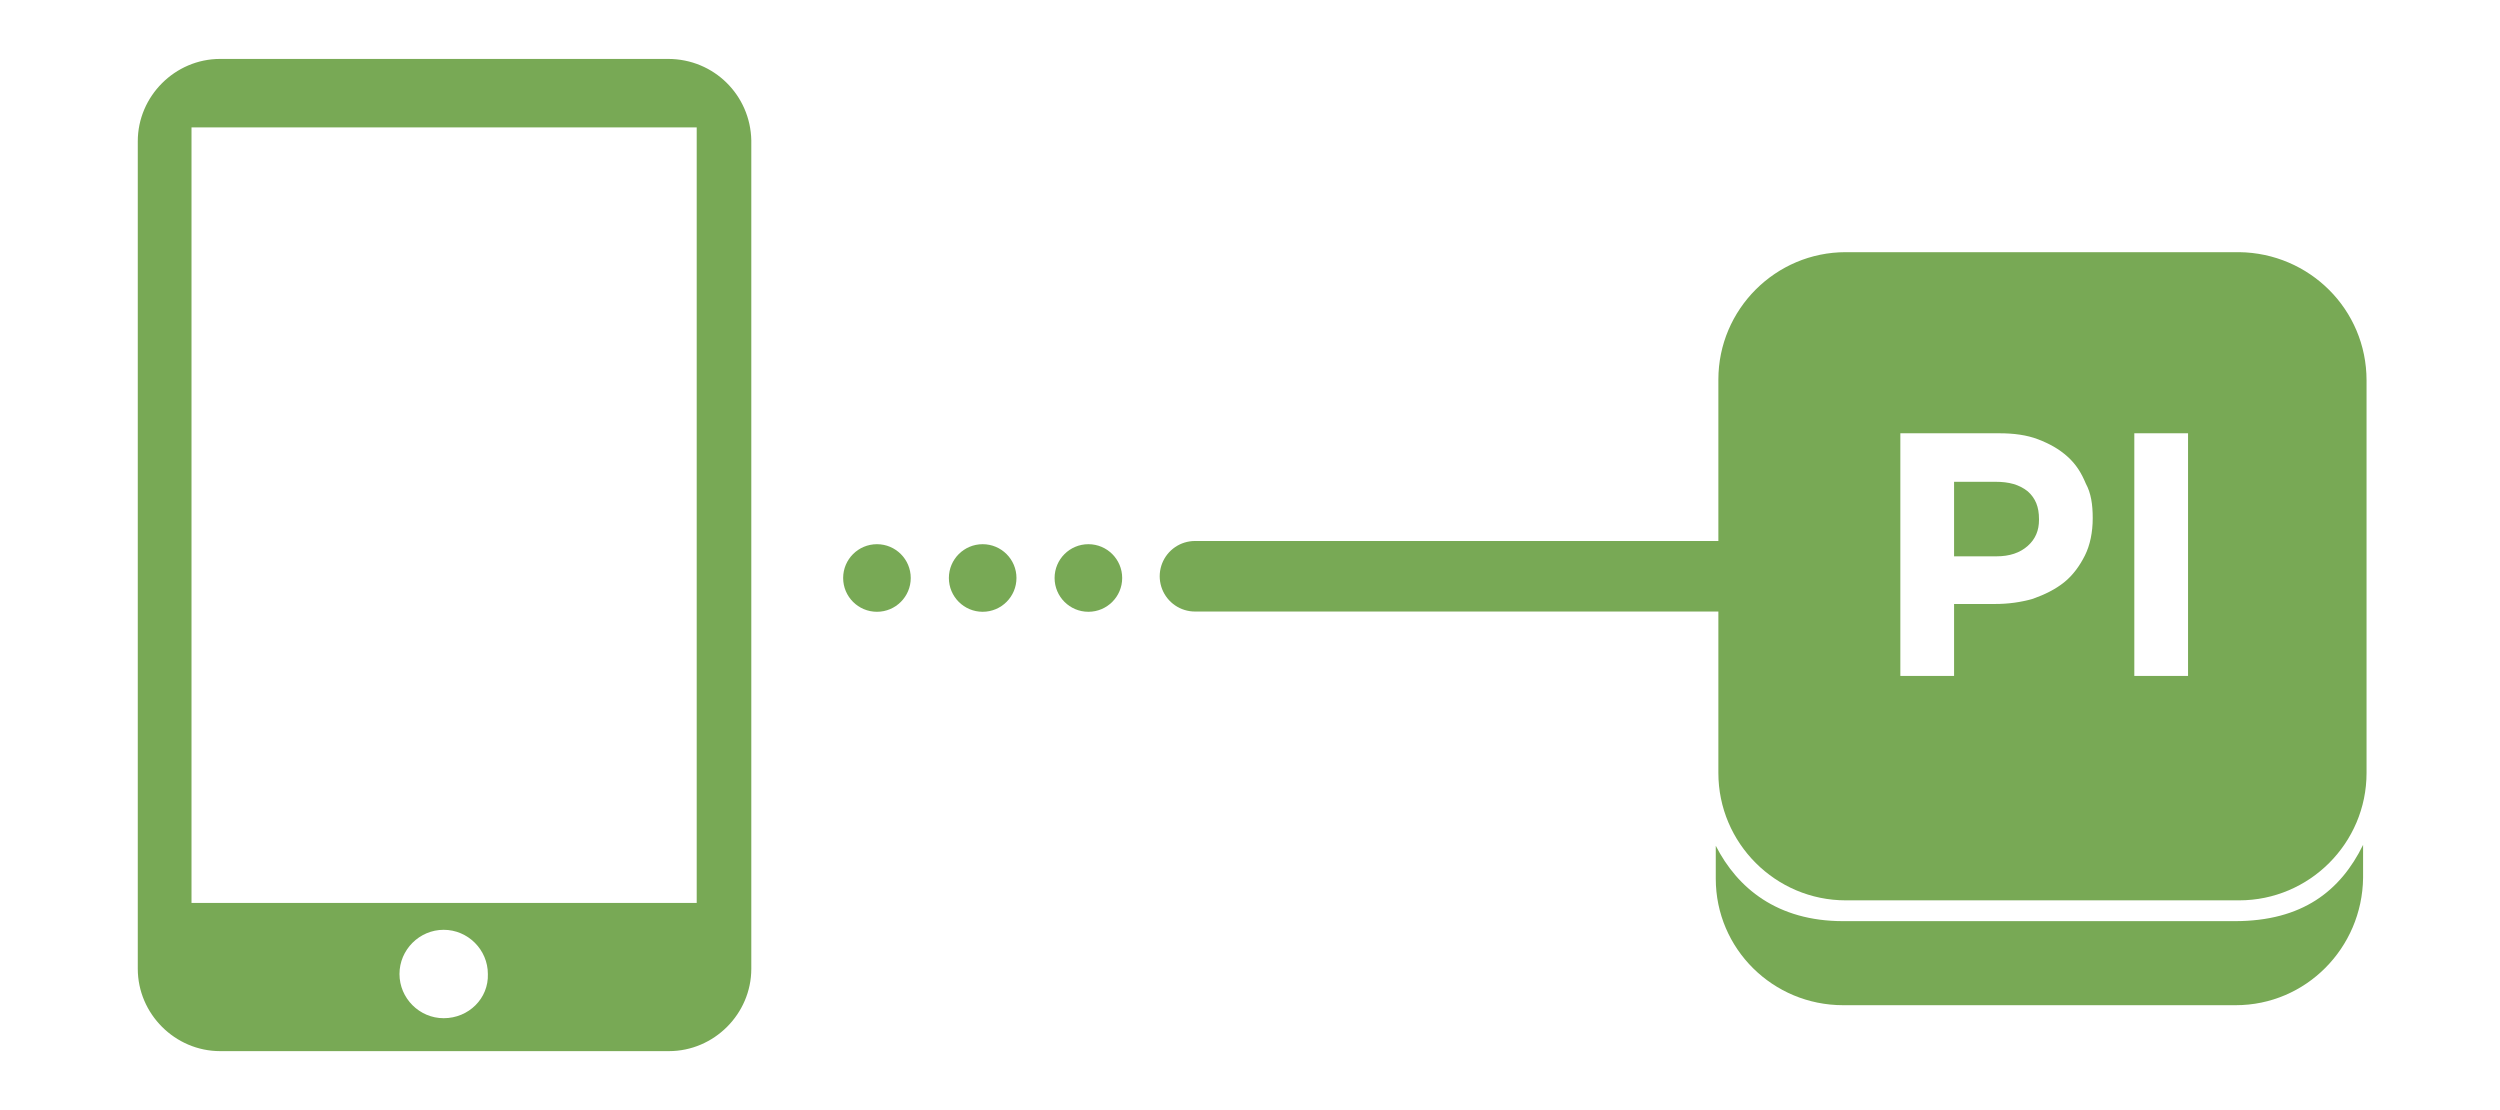
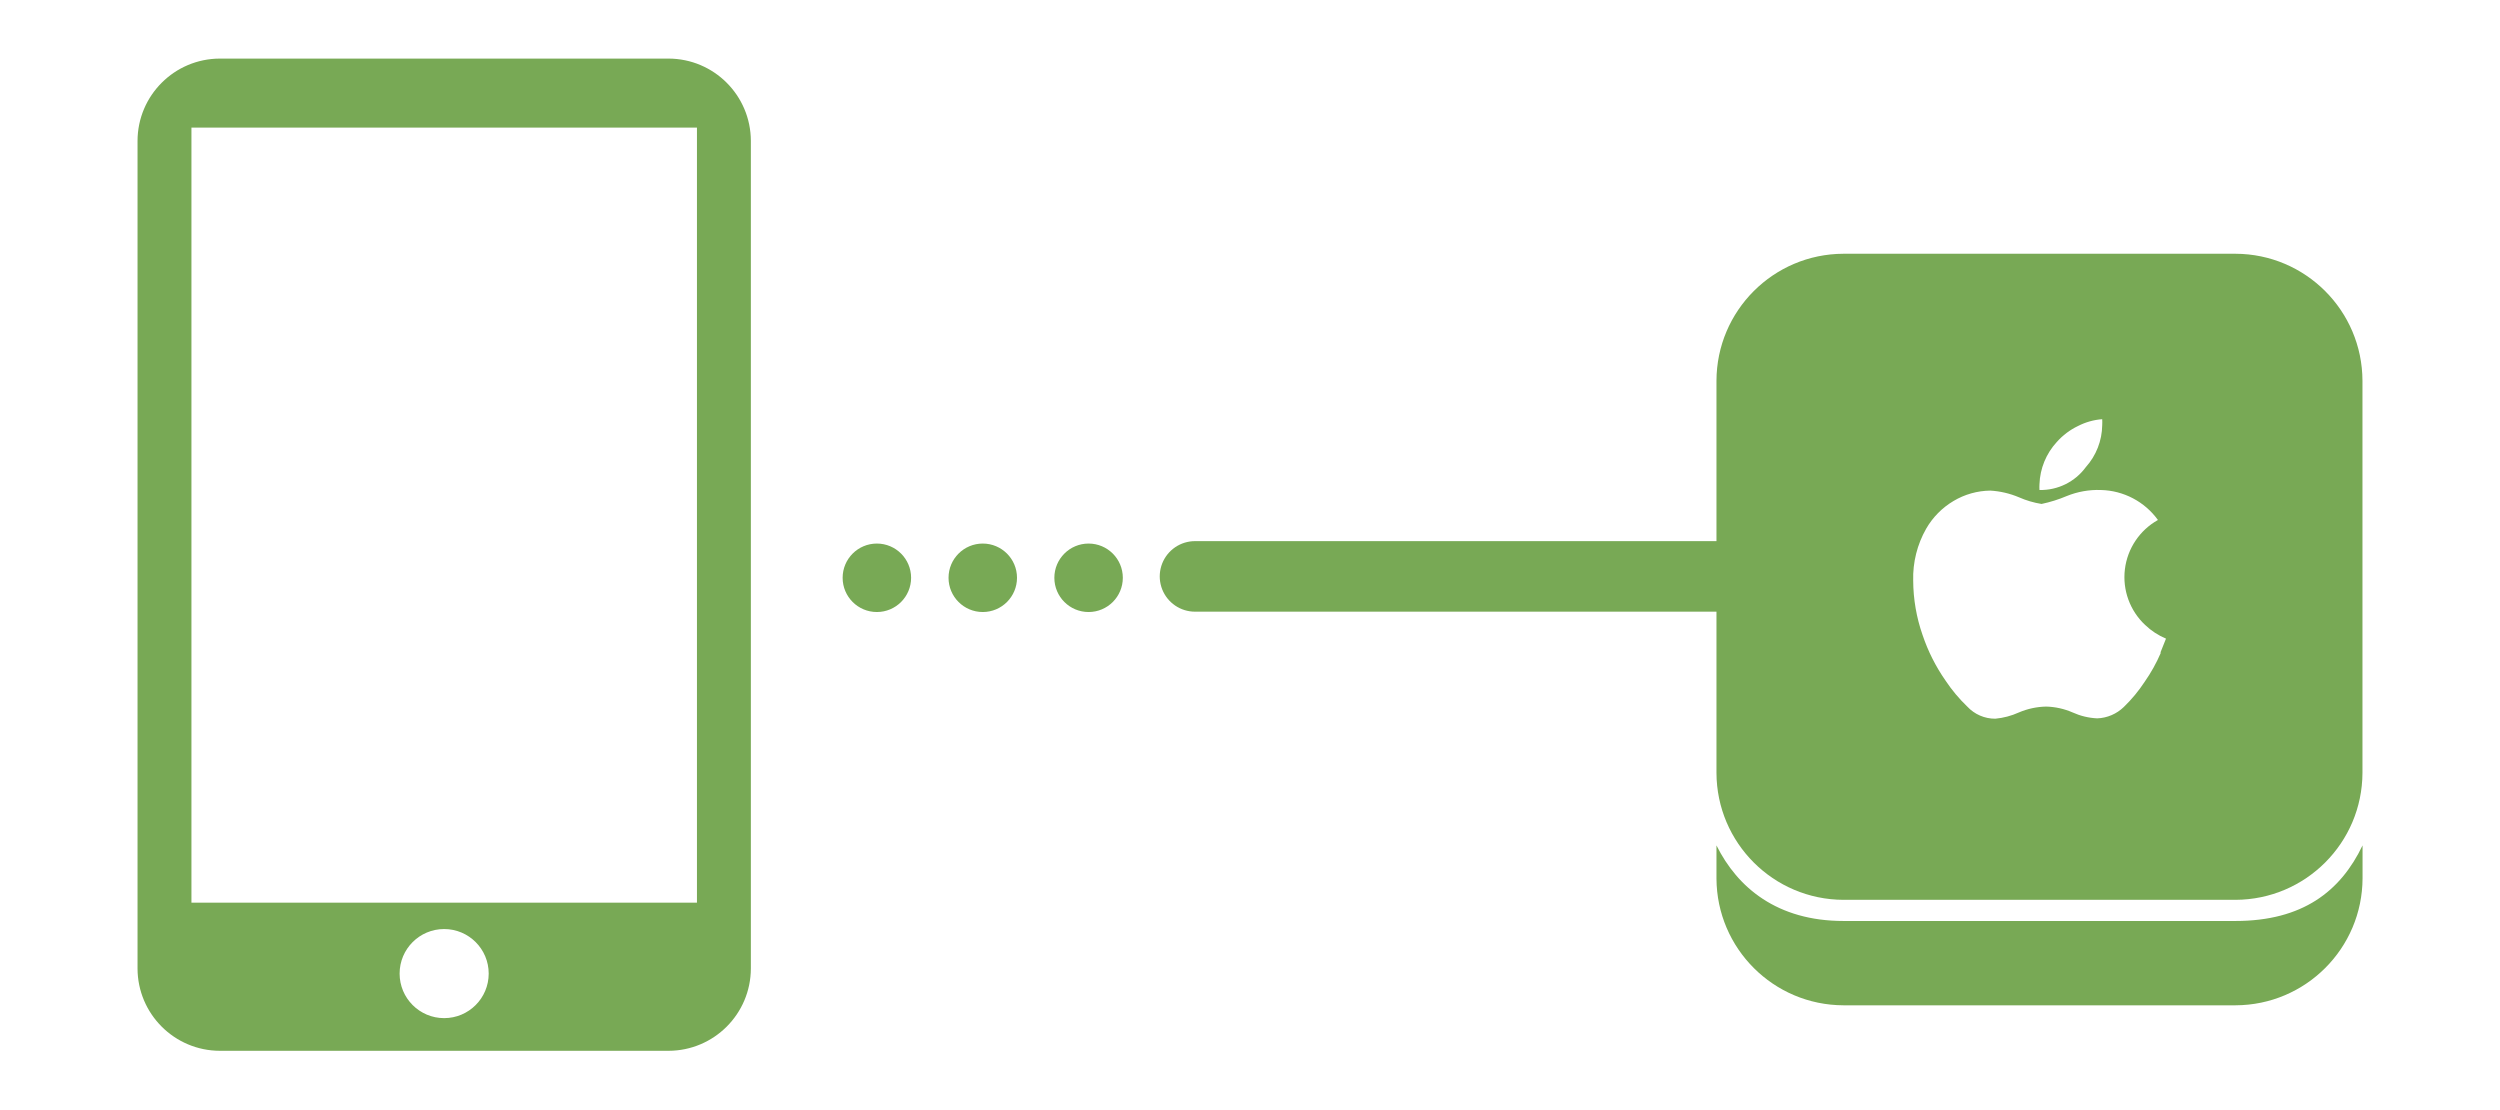
- <svg xmlns="http://www.w3.org/2000/svg" version="1.1" id="Calque_1" x="0px" y="0px" viewBox="0 0 288.5 128" style="enable-background:new 0 0 288.5 128;" xml:space="preserve">
-   <style type="text/css">
- 	.st0{fill:#78A955;}
- 	.st1{fill:none;stroke:#78A955;stroke-width:8.14;stroke-linecap:round;stroke-miterlimit:10;}
- </style>
-   <g id="N_JOY">
-     <path class="st0" d="M77.1,6.8H25.4c-5.2,0-9.5,4.3-9.5,9.5v95.5c0,5.2,4.3,9.5,9.5,9.5h51.8c5.2,0,9.5-4.3,9.5-9.5V16.2   C86.6,11,82.4,6.8,77.1,6.8z M51.2,117.5c-2.8,0-5.1-2.3-5.1-5.1s2.3-5.1,5.1-5.1c2.8,0,5.1,2.3,5.1,5.1l0,0   C56.4,115.2,54.1,117.5,51.2,117.5z M80.4,104.2H22.1V14.7h58.3V104.2z" />
-     <path class="st0" d="M257.9,106.3h-45.2c-7.6,0-12.2-3.8-14.7-8.7v3.8c0,8.1,6.6,14.6,14.7,14.6H258c8.1,0,14.6-6.6,14.7-14.7v-3.8   C270.1,102.8,265.7,106.3,257.9,106.3z" />
-     <line class="st1" x1="202.3" y1="66.5" x2="137.9" y2="66.5" />
-     <circle class="st0" cx="125.6" cy="66.7" r="3.9" />
-     <circle class="st0" cx="113.4" cy="66.7" r="3.9" />
-     <circle class="st0" cx="101.2" cy="66.7" r="3.9" />
-     <g>
-       <path class="st0" d="M258.4,29.1H213c-8.1,0-14.7,6.6-14.7,14.7v45.4c0,8.1,6.6,14.7,14.7,14.7h45.4c8.1,0,14.7-6.6,14.7-14.7    V43.9C273.1,35.7,266.5,29.2,258.4,29.1z M241.5,59.8c0,1.6-0.3,3.1-0.9,4.3c-0.6,1.2-1.4,2.3-2.4,3.1c-1,0.8-2.2,1.4-3.6,1.9    c-1.4,0.4-2.8,0.6-4.4,0.6h-4.7V78h-6.2V50h11.4c1.7,0,3.2,0.2,4.5,0.7c1.3,0.5,2.4,1.1,3.4,2s1.6,1.9,2.1,3.1    C241.3,56.9,241.5,58.2,241.5,59.8L241.5,59.8z M252.5,78h-6.2V50h6.2V78z" />
-       <path class="st0" d="M230.3,55.6h-4.8v8.6h4.9c1.5,0,2.7-0.4,3.6-1.2c0.9-0.8,1.3-1.8,1.3-3v-0.1c0-1.4-0.4-2.4-1.3-3.2    C233,55.9,231.8,55.6,230.3,55.6z" />
-     </g>
+ <svg xmlns="http://www.w3.org/2000/svg" viewBox="0 0 288.47 128">
+   <defs>
+     <style>.cls-1{fill:#78a955;}.cls-2{fill:none;stroke:#78a955;stroke-linecap:round;stroke-miterlimit:10;stroke-width:8.14px;}</style>
+   </defs>
+   <g id="N_JOY" data-name="N'JOY">
+     <path class="cls-1" d="M77.14,6.76H25.37a9.52,9.52,0,0,0-9.5,9.5v95.49a9.52,9.52,0,0,0,9.5,9.5H77.14a9.52,9.52,0,0,0,9.5-9.5V16.25A9.52,9.52,0,0,0,77.14,6.76ZM51.25,117.48a5.14,5.14,0,1,1,5.14-5.14A5.14,5.14,0,0,1,51.25,117.48Zm29.17-13.32H22.09V14.72H80.42Z" />
+     <path class="cls-1" d="M257.94,106.27H212.72c-7.65,0-12.24-3.85-14.66-8.72v3.83A14.7,14.7,0,0,0,212.72,116h45.23a14.7,14.7,0,0,0,14.66-14.66V97.55C270.08,102.84,265.7,106.27,257.94,106.27Z" />
+     <path class="cls-1" d="M257.94,29.28H212.72a14.7,14.7,0,0,0-14.66,14.66V89.17a14.7,14.7,0,0,0,14.66,14.66h45.23A14.7,14.7,0,0,0,272.6,89.17V43.94A14.7,14.7,0,0,0,257.94,29.28ZM237.33,51a7.73,7.73,0,0,1,2.44-1.84,7.29,7.29,0,0,1,2.8-.79,6.28,6.28,0,0,1,0,.69,7.38,7.38,0,0,1-1.89,4.84,6.45,6.45,0,0,1-5.35,2.64,5.38,5.38,0,0,1,0-.66A7.58,7.58,0,0,1,237.33,51Zm12,24.33a18.8,18.8,0,0,1-1.86,3.34,17,17,0,0,1-2.4,2.9A4.65,4.65,0,0,1,242,82.89a7.72,7.72,0,0,1-2.84-.68,8.16,8.16,0,0,0-3.06-.68,8.44,8.44,0,0,0-3.15.68,8.47,8.47,0,0,1-2.72.72A4.38,4.38,0,0,1,227,81.53a17.84,17.84,0,0,1-2.51-3,20.73,20.73,0,0,1-2.65-5.26A19.27,19.27,0,0,1,220.76,67a11.46,11.46,0,0,1,1.5-6,8.82,8.82,0,0,1,3.15-3.19,8.48,8.48,0,0,1,4.26-1.2,10,10,0,0,1,3.29.77,10.59,10.59,0,0,0,2.61.77,15.64,15.64,0,0,0,2.9-.91,9.58,9.58,0,0,1,3.94-.7A8.36,8.36,0,0,1,249,60a7.56,7.56,0,0,0-1.47,12.12,7.88,7.88,0,0,0,2.4,1.57Q249.61,74.52,249.29,75.29Z" />
+     <line class="cls-2" x1="202.32" y1="66.51" x2="137.89" y2="66.51" />
+     <circle class="cls-1" cx="125.61" cy="66.67" r="3.95" />
+     <circle class="cls-1" cx="113.4" cy="66.67" r="3.95" />
+     <circle class="cls-1" cx="101.18" cy="66.67" r="3.95" />
  </g>
</svg>
